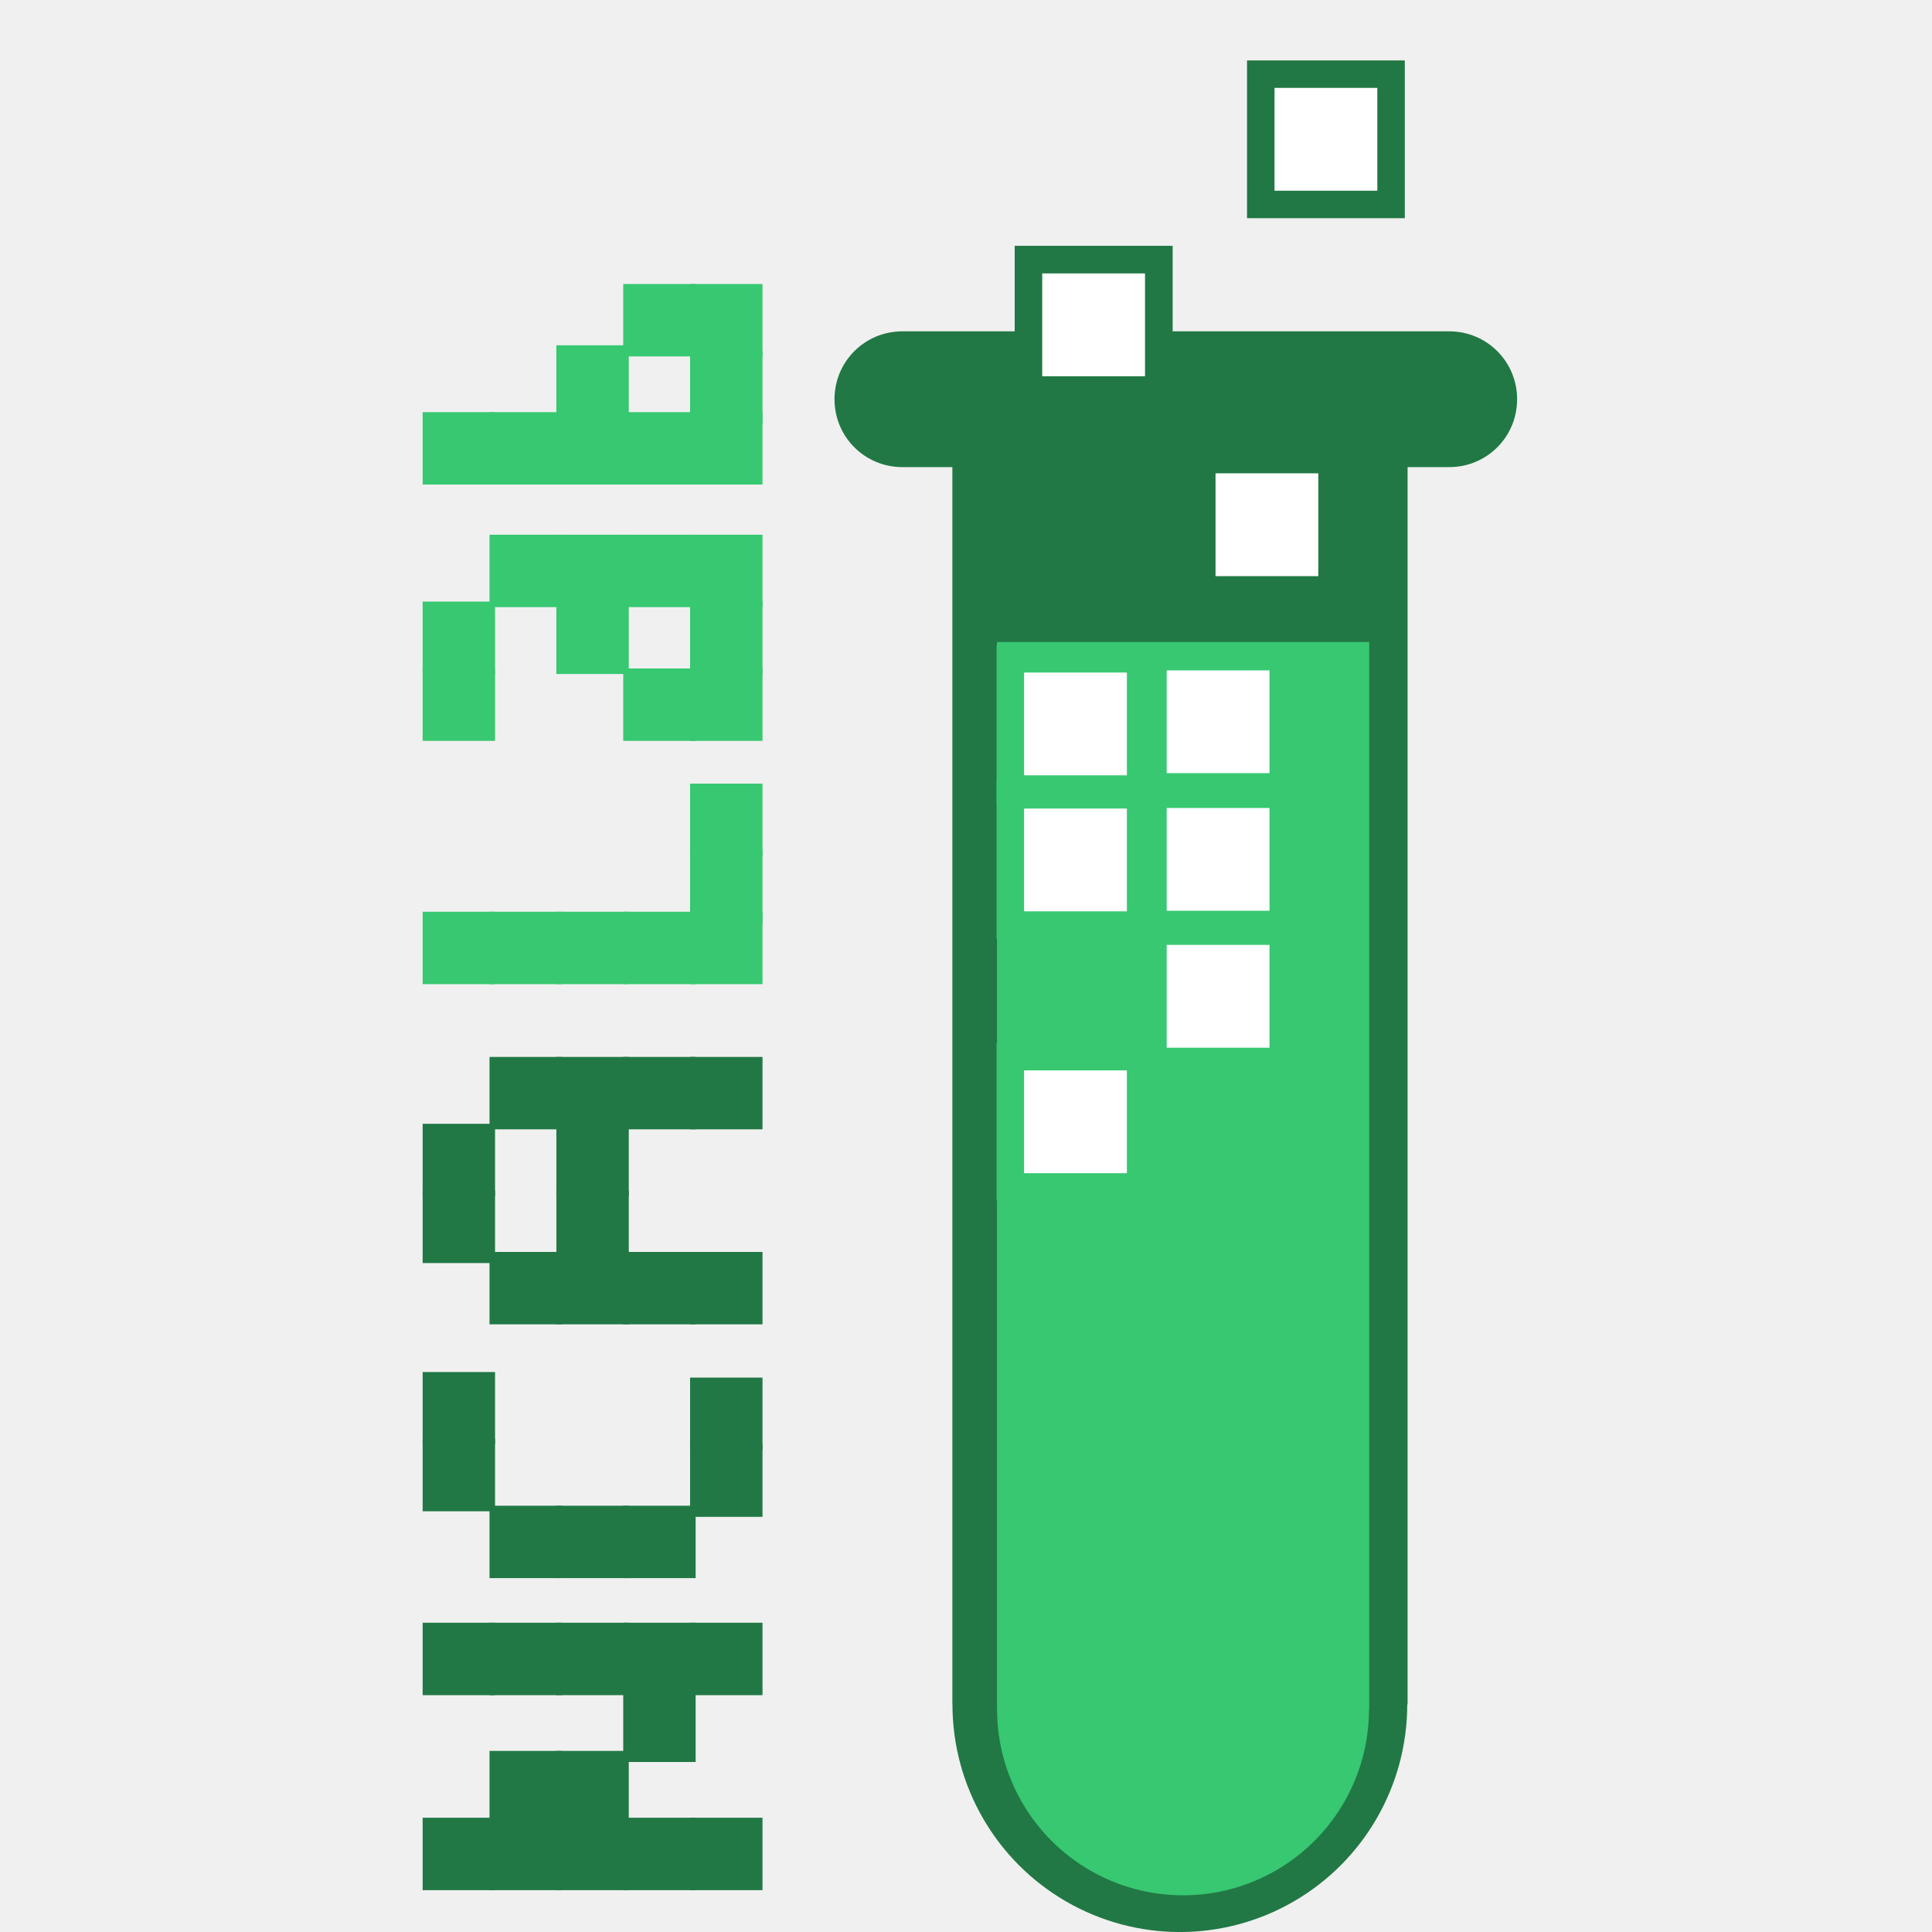
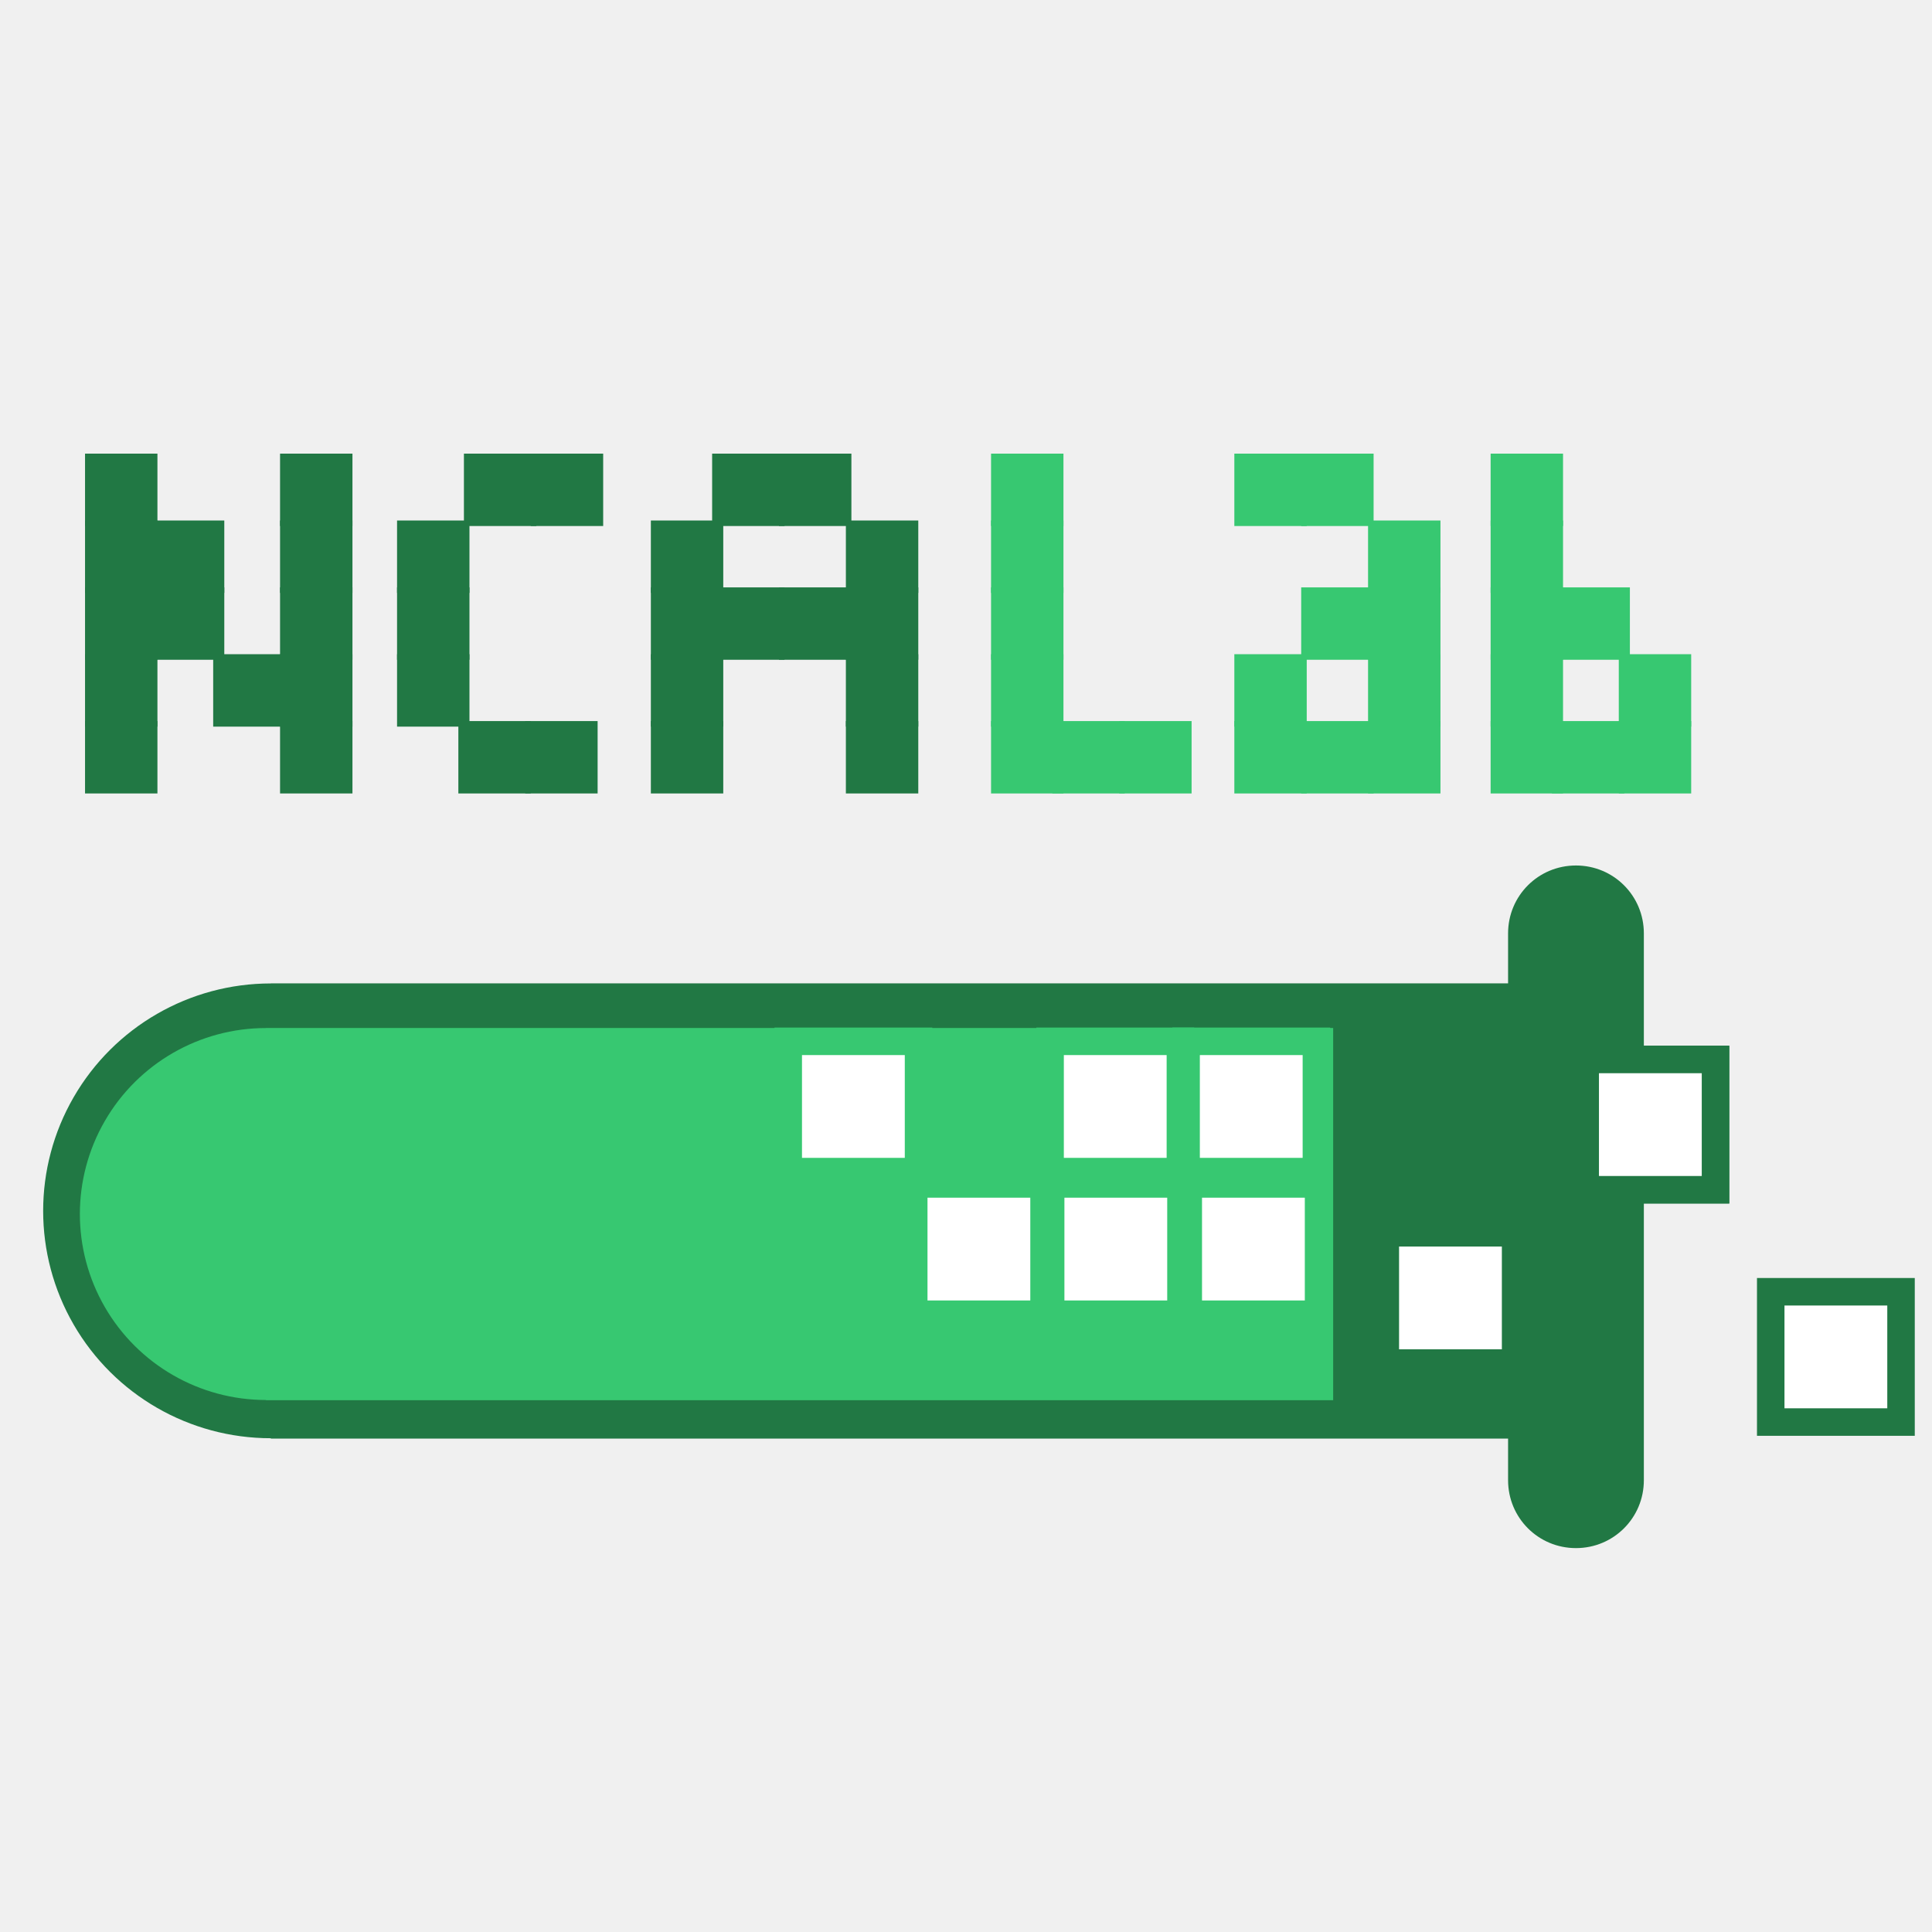
<svg xmlns="http://www.w3.org/2000/svg" width="64" height="64" viewBox="0 0 16.933 16.933" version="1.1" id="svg5">
  <defs id="defs2" />
  <g id="layer1">
-     <g id="g8320" transform="matrix(0,-0.1897671,0.1897671,0,-30.37087,22.52742)">
-       <rect style="fill:#217844;fill-opacity:1;stroke:#217844;stroke-width:0.418;stroke-linecap:round;stroke-dasharray:none;stroke-opacity:1" id="rect6145" width="2.926" height="2.926" x="-34.548" y="-195.05" transform="scale(-1)" />
-       <rect style="fill:#217844;fill-opacity:1;stroke:#217844;stroke-width:0.418;stroke-linecap:round;stroke-dasharray:none;stroke-opacity:1" id="rect6147" width="2.926" height="2.926" x="-34.548" y="-191.962" transform="scale(-1)" />
-       <rect style="fill:#217844;fill-opacity:1;stroke:#217844;stroke-width:0.418;stroke-linecap:round;stroke-dasharray:none;stroke-opacity:1" id="rect6149" width="2.926" height="2.926" x="-34.548" y="-188.874" transform="scale(-1)" />
-       <rect style="fill:#217844;fill-opacity:1;stroke:#217844;stroke-width:0.418;stroke-linecap:round;stroke-dasharray:none;stroke-opacity:1" id="rect6151" width="2.926" height="2.926" x="-34.548" y="-185.786" transform="scale(-1)" />
-       <rect style="fill:#217844;fill-opacity:1;stroke:#217844;stroke-width:0.418;stroke-linecap:round;stroke-dasharray:none;stroke-opacity:1" id="rect6153" width="2.926" height="2.926" x="-34.548" y="-182.698" transform="scale(-1)" />
-       <rect style="fill:#217844;fill-opacity:1;stroke:#217844;stroke-width:0.418;stroke-linecap:round;stroke-dasharray:none;stroke-opacity:1" id="rect6155" width="2.926" height="2.926" x="-37.636" y="-188.874" transform="scale(-1)" />
-       <rect style="fill:#217844;fill-opacity:1;stroke:#217844;stroke-width:0.418;stroke-linecap:round;stroke-dasharray:none;stroke-opacity:1" id="rect6157" width="2.926" height="2.926" x="-37.636" y="-185.786" transform="scale(-1)" />
-       <rect style="fill:#217844;fill-opacity:1;stroke:#217844;stroke-width:0.418;stroke-linecap:round;stroke-dasharray:none;stroke-opacity:1" id="rect6159" width="2.926" height="2.926" x="-40.467" y="-191.962" transform="scale(-1)" />
-       <rect style="fill:#217844;fill-opacity:1;stroke:#217844;stroke-width:0.418;stroke-linecap:round;stroke-dasharray:none;stroke-opacity:1" id="rect6161" width="2.926" height="2.926" x="-43.555" y="-195.05" transform="scale(-1)" />
-       <rect style="fill:#217844;fill-opacity:1;stroke:#217844;stroke-width:0.418;stroke-linecap:round;stroke-dasharray:none;stroke-opacity:1" id="rect6163" width="2.926" height="2.926" x="-43.555" y="-191.962" transform="scale(-1)" />
-       <rect style="fill:#217844;fill-opacity:1;stroke:#217844;stroke-width:0.418;stroke-linecap:round;stroke-dasharray:none;stroke-opacity:1" id="rect6165" width="2.926" height="2.926" x="-43.555" y="-188.874" transform="scale(-1)" />
-       <rect style="fill:#217844;fill-opacity:1;stroke:#217844;stroke-width:0.418;stroke-linecap:round;stroke-dasharray:none;stroke-opacity:1" id="rect6167" width="2.926" height="2.926" x="-43.555" y="-185.786" transform="scale(-1)" />
-       <rect style="fill:#217844;fill-opacity:1;stroke:#217844;stroke-width:0.418;stroke-linecap:round;stroke-dasharray:none;stroke-opacity:1" id="rect6169" width="2.926" height="2.926" x="-43.555" y="-182.698" transform="scale(-1)" />
-       <rect style="fill:#217844;fill-opacity:1;stroke:#217844;stroke-width:0.418;stroke-linecap:round;stroke-dasharray:none;stroke-opacity:1" id="rect6171" width="2.926" height="2.926" x="-48.959" y="-191.962" transform="scale(-1)" />
-       <rect style="fill:#217844;fill-opacity:1;stroke:#217844;stroke-width:0.418;stroke-linecap:round;stroke-dasharray:none;stroke-opacity:1" id="rect6173" width="2.926" height="2.926" x="-48.959" y="-188.874" transform="scale(-1)" />
-       <rect style="fill:#217844;fill-opacity:1;stroke:#217844;stroke-width:0.418;stroke-linecap:round;stroke-dasharray:none;stroke-opacity:1" id="rect6175" width="2.926" height="2.926" x="-48.959" y="-185.786" transform="scale(-1)" />
-       <rect style="fill:#217844;fill-opacity:1;stroke:#217844;stroke-width:0.418;stroke-linecap:round;stroke-dasharray:none;stroke-opacity:1" id="rect6177" width="2.926" height="2.926" x="-52.047" y="-182.698" transform="scale(-1)" />
-       <rect style="fill:#217844;fill-opacity:1;stroke:#217844;stroke-width:0.418;stroke-linecap:round;stroke-dasharray:none;stroke-opacity:1" id="rect6179" width="2.926" height="2.926" x="-51.79" y="-195.05" transform="scale(-1)" />
-       <rect style="fill:#217844;fill-opacity:1;stroke:#217844;stroke-width:0.418;stroke-linecap:round;stroke-dasharray:none;stroke-opacity:1" id="rect6181" width="2.926" height="2.926" x="-55.135" y="-182.698" transform="scale(-1)" />
-       <rect style="fill:#217844;fill-opacity:1;stroke:#217844;stroke-width:0.418;stroke-linecap:round;stroke-dasharray:none;stroke-opacity:1" id="rect6183" width="2.926" height="2.926" x="-54.878" y="-195.05" transform="scale(-1)" />
-       <rect style="fill:#217844;fill-opacity:1;stroke:#217844;stroke-width:0.418;stroke-linecap:round;stroke-dasharray:none;stroke-opacity:1" id="rect6258" width="2.926" height="2.926" x="-60.681" y="-191.962" transform="scale(-1)" />
-       <rect style="fill:#217844;fill-opacity:1;stroke:#217844;stroke-width:0.418;stroke-linecap:round;stroke-dasharray:none;stroke-opacity:1" id="rect6260" width="2.926" height="2.926" x="-60.681" y="-188.874" transform="scale(-1)" />
-       <rect style="fill:#217844;fill-opacity:1;stroke:#217844;stroke-width:0.418;stroke-linecap:round;stroke-dasharray:none;stroke-opacity:1" id="rect6262" width="2.926" height="2.926" x="-60.681" y="-185.786" transform="scale(-1)" />
-       <rect style="fill:#217844;fill-opacity:1;stroke:#217844;stroke-width:0.418;stroke-linecap:round;stroke-dasharray:none;stroke-opacity:1" id="rect6264" width="2.926" height="2.926" x="-60.681" y="-195.05" transform="scale(-1)" />
-       <rect style="fill:#217844;fill-opacity:1;stroke:#217844;stroke-width:0.418;stroke-linecap:round;stroke-dasharray:none;stroke-opacity:1" id="rect6266" width="2.926" height="2.926" x="-69.688" y="-191.962" transform="scale(-1)" />
-       <rect style="fill:#217844;fill-opacity:1;stroke:#217844;stroke-width:0.418;stroke-linecap:round;stroke-dasharray:none;stroke-opacity:1" id="rect6268" width="2.926" height="2.926" x="-69.688" y="-188.874" transform="scale(-1)" />
-       <rect style="fill:#217844;fill-opacity:1;stroke:#217844;stroke-width:0.418;stroke-linecap:round;stroke-dasharray:none;stroke-opacity:1" id="rect6270" width="2.926" height="2.926" x="-69.688" y="-185.786" transform="scale(-1)" />
-       <rect style="fill:#217844;fill-opacity:1;stroke:#217844;stroke-width:0.418;stroke-linecap:round;stroke-dasharray:none;stroke-opacity:1" id="rect6272" width="2.926" height="2.926" x="-69.688" y="-195.05" transform="scale(-1)" />
-       <rect style="fill:#217844;fill-opacity:1;stroke:#217844;stroke-width:0.418;stroke-linecap:round;stroke-dasharray:none;stroke-opacity:1" id="rect6274" width="2.926" height="2.926" x="-63.511" y="-182.698" transform="scale(-1)" />
-       <rect style="fill:#217844;fill-opacity:1;stroke:#217844;stroke-width:0.418;stroke-linecap:round;stroke-dasharray:none;stroke-opacity:1" id="rect6276" width="2.926" height="2.926" x="-66.599" y="-182.698" transform="scale(-1)" />
-       <rect style="fill:#217844;fill-opacity:1;stroke:#217844;stroke-width:0.418;stroke-linecap:round;stroke-dasharray:none;stroke-opacity:1" id="rect6278" width="2.926" height="2.926" x="-63.511" y="-188.874" transform="scale(-1)" />
-       <rect style="fill:#217844;fill-opacity:1;stroke:#217844;stroke-width:0.418;stroke-linecap:round;stroke-dasharray:none;stroke-opacity:1" id="rect6280" width="2.926" height="2.926" x="-66.599" y="-188.874" transform="scale(-1)" />
-       <rect style="fill:#37c871;fill-opacity:1;stroke:#37c871;stroke-width:0.418;stroke-linecap:round;stroke-dasharray:none;stroke-opacity:1" id="rect6282" width="2.926" height="2.926" x="-76.393" y="-191.962" transform="scale(-1)" />
-       <rect style="fill:#37c871;fill-opacity:1;stroke:#37c871;stroke-width:0.418;stroke-linecap:round;stroke-dasharray:none;stroke-opacity:1" id="rect6284" width="2.926" height="2.926" x="-76.393" y="-188.874" transform="scale(-1)" />
-       <rect style="fill:#37c871;fill-opacity:1;stroke:#37c871;stroke-width:0.418;stroke-linecap:round;stroke-dasharray:none;stroke-opacity:1" id="rect6286" width="2.926" height="2.926" x="-76.393" y="-185.786" transform="scale(-1)" />
-       <rect style="fill:#37c871;fill-opacity:1;stroke:#37c871;stroke-width:0.418;stroke-linecap:round;stroke-dasharray:none;stroke-opacity:1" id="rect6288" width="2.926" height="2.926" x="-79.223" y="-195.05" transform="scale(-1)" />
-       <rect style="fill:#37c871;fill-opacity:1;stroke:#37c871;stroke-width:0.418;stroke-linecap:round;stroke-dasharray:none;stroke-opacity:1" id="rect6290" width="2.926" height="2.926" x="-82.311" y="-195.05" transform="scale(-1)" />
-       <rect style="fill:#37c871;fill-opacity:1;stroke:#37c871;stroke-width:0.418;stroke-linecap:round;stroke-dasharray:none;stroke-opacity:1" id="rect6294" width="2.926" height="2.926" x="-76.393" y="-195.05" transform="scale(-1)" />
-       <rect style="fill:#37c871;fill-opacity:1;stroke:#37c871;stroke-width:0.418;stroke-linecap:round;stroke-dasharray:none;stroke-opacity:1" id="rect6296" width="2.926" height="2.926" x="-76.393" y="-182.698" transform="scale(-1)" />
-       <rect style="fill:#37c871;fill-opacity:1;stroke:#37c871;stroke-width:0.418;stroke-linecap:round;stroke-dasharray:none;stroke-opacity:1" id="rect6298" width="2.926" height="2.926" x="-87.629" y="-191.962" transform="scale(-1)" />
-       <rect style="fill:#37c871;fill-opacity:1;stroke:#37c871;stroke-width:0.418;stroke-linecap:round;stroke-dasharray:none;stroke-opacity:1" id="rect6304" width="2.926" height="2.926" x="-87.629" y="-195.05" transform="scale(-1)" />
-       <rect style="fill:#37c871;fill-opacity:1;stroke:#37c871;stroke-width:0.418;stroke-linecap:round;stroke-dasharray:none;stroke-opacity:1" id="rect6306" width="2.926" height="2.926" x="-93.805" y="-191.962" transform="scale(-1)" />
-       <rect style="fill:#37c871;fill-opacity:1;stroke:#37c871;stroke-width:0.418;stroke-linecap:round;stroke-dasharray:none;stroke-opacity:1" id="rect6308" width="2.926" height="2.926" x="-93.805" y="-188.874" transform="scale(-1)" />
-       <rect style="fill:#37c871;fill-opacity:1;stroke:#37c871;stroke-width:0.418;stroke-linecap:round;stroke-dasharray:none;stroke-opacity:1" id="rect6310" width="2.926" height="2.926" x="-93.805" y="-185.786" transform="scale(-1)" />
-       <rect style="fill:#37c871;fill-opacity:1;stroke:#37c871;stroke-width:0.418;stroke-linecap:round;stroke-dasharray:none;stroke-opacity:1" id="rect6312" width="2.926" height="2.926" x="-93.805" y="-195.05" transform="scale(-1)" />
-       <rect style="fill:#37c871;fill-opacity:1;stroke:#37c871;stroke-width:0.418;stroke-linecap:round;stroke-dasharray:none;stroke-opacity:1" id="rect6314" width="2.926" height="2.926" x="-87.629" y="-182.698" transform="scale(-1)" />
-       <rect style="fill:#37c871;fill-opacity:1;stroke:#37c871;stroke-width:0.418;stroke-linecap:round;stroke-dasharray:none;stroke-opacity:1" id="rect6316" width="2.926" height="2.926" x="-90.717" y="-182.698" transform="scale(-1)" />
-       <rect style="fill:#37c871;fill-opacity:1;stroke:#37c871;stroke-width:0.418;stroke-linecap:round;stroke-dasharray:none;stroke-opacity:1" id="rect6320" width="2.926" height="2.926" x="-90.717" y="-188.874" transform="scale(-1)" />
-       <rect style="fill:#37c871;fill-opacity:1;stroke:#37c871;stroke-width:0.418;stroke-linecap:round;stroke-dasharray:none;stroke-opacity:1" id="rect6326" width="2.926" height="2.926" x="-90.717" y="-195.05" transform="scale(-1)" />
-       <rect style="fill:#37c871;fill-opacity:1;stroke:#37c871;stroke-width:0.418;stroke-linecap:round;stroke-dasharray:none;stroke-opacity:1" id="rect6328" width="2.926" height="2.926" x="-99.466" y="-191.962" transform="scale(-1)" />
-       <rect style="fill:#37c871;fill-opacity:1;stroke:#37c871;stroke-width:0.418;stroke-linecap:round;stroke-dasharray:none;stroke-opacity:1" id="rect6330" width="2.926" height="2.926" x="-99.466" y="-188.874" transform="scale(-1)" />
-       <rect style="fill:#37c871;fill-opacity:1;stroke:#37c871;stroke-width:0.418;stroke-linecap:round;stroke-dasharray:none;stroke-opacity:1" id="rect6332" width="2.926" height="2.926" x="-99.466" y="-185.786" transform="scale(-1)" />
-       <rect style="fill:#37c871;fill-opacity:1;stroke:#37c871;stroke-width:0.418;stroke-linecap:round;stroke-dasharray:none;stroke-opacity:1" id="rect6334" width="2.926" height="2.926" x="-102.297" y="-195.05" transform="scale(-1)" />
-       <rect style="fill:#37c871;fill-opacity:1;stroke:#37c871;stroke-width:0.418;stroke-linecap:round;stroke-dasharray:none;stroke-opacity:1" id="rect6336" width="2.926" height="2.926" x="-99.466" y="-195.05" transform="scale(-1)" />
-       <rect style="fill:#37c871;fill-opacity:1;stroke:#37c871;stroke-width:0.418;stroke-linecap:round;stroke-dasharray:none;stroke-opacity:1" id="rect6338" width="2.926" height="2.926" x="-99.466" y="-182.698" transform="scale(-1)" />
-       <rect style="fill:#37c871;fill-opacity:1;stroke:#37c871;stroke-width:0.418;stroke-linecap:round;stroke-dasharray:none;stroke-opacity:1" id="rect6340" width="2.926" height="2.926" x="-102.554" y="-188.874" transform="scale(-1)" />
-       <rect style="fill:#37c871;fill-opacity:1;stroke:#37c871;stroke-width:0.418;stroke-linecap:round;stroke-dasharray:none;stroke-opacity:1" id="rect6342" width="2.926" height="2.926" x="-105.385" y="-191.962" transform="scale(-1)" />
-       <rect style="fill:#37c871;fill-opacity:1;stroke:#37c871;stroke-width:0.418;stroke-linecap:round;stroke-dasharray:none;stroke-opacity:1" id="rect6344" width="2.926" height="2.926" x="-105.385" y="-195.05" transform="scale(-1)" />
+     <g id="g382" transform="rotate(90,8.519973,8.791566)">
+       <g id="g8320" transform="matrix(0,-0.1897671,0.1897671,0,-30.37087,22.52742)">
+         <rect style="fill:#217844;fill-opacity:1;stroke:#217844;stroke-width:0.418;stroke-linecap:round;stroke-dasharray:none;stroke-opacity:1" id="rect6145" width="2.926" height="2.926" x="-34.548" y="-195.05" transform="scale(-1)" />
+         <rect style="fill:#217844;fill-opacity:1;stroke:#217844;stroke-width:0.418;stroke-linecap:round;stroke-dasharray:none;stroke-opacity:1" id="rect6147" width="2.926" height="2.926" x="-34.548" y="-191.962" transform="scale(-1)" />
+         <rect style="fill:#217844;fill-opacity:1;stroke:#217844;stroke-width:0.418;stroke-linecap:round;stroke-dasharray:none;stroke-opacity:1" id="rect6149" width="2.926" height="2.926" x="-34.548" y="-188.874" transform="scale(-1)" />
+         <rect style="fill:#217844;fill-opacity:1;stroke:#217844;stroke-width:0.418;stroke-linecap:round;stroke-dasharray:none;stroke-opacity:1" id="rect6151" width="2.926" height="2.926" x="-34.548" y="-185.786" transform="scale(-1)" />
+         <rect style="fill:#217844;fill-opacity:1;stroke:#217844;stroke-width:0.418;stroke-linecap:round;stroke-dasharray:none;stroke-opacity:1" id="rect6153" width="2.926" height="2.926" x="-34.548" y="-182.698" transform="scale(-1)" />
+         <rect style="fill:#217844;fill-opacity:1;stroke:#217844;stroke-width:0.418;stroke-linecap:round;stroke-dasharray:none;stroke-opacity:1" id="rect6155" width="2.926" height="2.926" x="-37.636" y="-188.874" transform="scale(-1)" />
+         <rect style="fill:#217844;fill-opacity:1;stroke:#217844;stroke-width:0.418;stroke-linecap:round;stroke-dasharray:none;stroke-opacity:1" id="rect6157" width="2.926" height="2.926" x="-37.636" y="-185.786" transform="scale(-1)" />
+         <rect style="fill:#217844;fill-opacity:1;stroke:#217844;stroke-width:0.418;stroke-linecap:round;stroke-dasharray:none;stroke-opacity:1" id="rect6159" width="2.926" height="2.926" x="-40.467" y="-191.962" transform="scale(-1)" />
+         <rect style="fill:#217844;fill-opacity:1;stroke:#217844;stroke-width:0.418;stroke-linecap:round;stroke-dasharray:none;stroke-opacity:1" id="rect6161" width="2.926" height="2.926" x="-43.555" y="-195.05" transform="scale(-1)" />
+         <rect style="fill:#217844;fill-opacity:1;stroke:#217844;stroke-width:0.418;stroke-linecap:round;stroke-dasharray:none;stroke-opacity:1" id="rect6163" width="2.926" height="2.926" x="-43.555" y="-191.962" transform="scale(-1)" />
+         <rect style="fill:#217844;fill-opacity:1;stroke:#217844;stroke-width:0.418;stroke-linecap:round;stroke-dasharray:none;stroke-opacity:1" id="rect6165" width="2.926" height="2.926" x="-43.555" y="-188.874" transform="scale(-1)" />
+         <rect style="fill:#217844;fill-opacity:1;stroke:#217844;stroke-width:0.418;stroke-linecap:round;stroke-dasharray:none;stroke-opacity:1" id="rect6167" width="2.926" height="2.926" x="-43.555" y="-185.786" transform="scale(-1)" />
+         <rect style="fill:#217844;fill-opacity:1;stroke:#217844;stroke-width:0.418;stroke-linecap:round;stroke-dasharray:none;stroke-opacity:1" id="rect6169" width="2.926" height="2.926" x="-43.555" y="-182.698" transform="scale(-1)" />
+         <rect style="fill:#217844;fill-opacity:1;stroke:#217844;stroke-width:0.418;stroke-linecap:round;stroke-dasharray:none;stroke-opacity:1" id="rect6171" width="2.926" height="2.926" x="-48.959" y="-191.962" transform="scale(-1)" />
+         <rect style="fill:#217844;fill-opacity:1;stroke:#217844;stroke-width:0.418;stroke-linecap:round;stroke-dasharray:none;stroke-opacity:1" id="rect6173" width="2.926" height="2.926" x="-48.959" y="-188.874" transform="scale(-1)" />
+         <rect style="fill:#217844;fill-opacity:1;stroke:#217844;stroke-width:0.418;stroke-linecap:round;stroke-dasharray:none;stroke-opacity:1" id="rect6175" width="2.926" height="2.926" x="-48.959" y="-185.786" transform="scale(-1)" />
+         <rect style="fill:#217844;fill-opacity:1;stroke:#217844;stroke-width:0.418;stroke-linecap:round;stroke-dasharray:none;stroke-opacity:1" id="rect6177" width="2.926" height="2.926" x="-52.047" y="-182.698" transform="scale(-1)" />
+         <rect style="fill:#217844;fill-opacity:1;stroke:#217844;stroke-width:0.418;stroke-linecap:round;stroke-dasharray:none;stroke-opacity:1" id="rect6179" width="2.926" height="2.926" x="-51.79" y="-195.05" transform="scale(-1)" />
+         <rect style="fill:#217844;fill-opacity:1;stroke:#217844;stroke-width:0.418;stroke-linecap:round;stroke-dasharray:none;stroke-opacity:1" id="rect6181" width="2.926" height="2.926" x="-55.135" y="-182.698" transform="scale(-1)" />
+         <rect style="fill:#217844;fill-opacity:1;stroke:#217844;stroke-width:0.418;stroke-linecap:round;stroke-dasharray:none;stroke-opacity:1" id="rect6183" width="2.926" height="2.926" x="-54.878" y="-195.05" transform="scale(-1)" />
+         <rect style="fill:#217844;fill-opacity:1;stroke:#217844;stroke-width:0.418;stroke-linecap:round;stroke-dasharray:none;stroke-opacity:1" id="rect6258" width="2.926" height="2.926" x="-60.681" y="-191.962" transform="scale(-1)" />
+         <rect style="fill:#217844;fill-opacity:1;stroke:#217844;stroke-width:0.418;stroke-linecap:round;stroke-dasharray:none;stroke-opacity:1" id="rect6260" width="2.926" height="2.926" x="-60.681" y="-188.874" transform="scale(-1)" />
+         <rect style="fill:#217844;fill-opacity:1;stroke:#217844;stroke-width:0.418;stroke-linecap:round;stroke-dasharray:none;stroke-opacity:1" id="rect6262" width="2.926" height="2.926" x="-60.681" y="-185.786" transform="scale(-1)" />
+         <rect style="fill:#217844;fill-opacity:1;stroke:#217844;stroke-width:0.418;stroke-linecap:round;stroke-dasharray:none;stroke-opacity:1" id="rect6264" width="2.926" height="2.926" x="-60.681" y="-195.05" transform="scale(-1)" />
+         <rect style="fill:#217844;fill-opacity:1;stroke:#217844;stroke-width:0.418;stroke-linecap:round;stroke-dasharray:none;stroke-opacity:1" id="rect6266" width="2.926" height="2.926" x="-69.688" y="-191.962" transform="scale(-1)" />
+         <rect style="fill:#217844;fill-opacity:1;stroke:#217844;stroke-width:0.418;stroke-linecap:round;stroke-dasharray:none;stroke-opacity:1" id="rect6268" width="2.926" height="2.926" x="-69.688" y="-188.874" transform="scale(-1)" />
+         <rect style="fill:#217844;fill-opacity:1;stroke:#217844;stroke-width:0.418;stroke-linecap:round;stroke-dasharray:none;stroke-opacity:1" id="rect6270" width="2.926" height="2.926" x="-69.688" y="-185.786" transform="scale(-1)" />
+         <rect style="fill:#217844;fill-opacity:1;stroke:#217844;stroke-width:0.418;stroke-linecap:round;stroke-dasharray:none;stroke-opacity:1" id="rect6272" width="2.926" height="2.926" x="-69.688" y="-195.05" transform="scale(-1)" />
+         <rect style="fill:#217844;fill-opacity:1;stroke:#217844;stroke-width:0.418;stroke-linecap:round;stroke-dasharray:none;stroke-opacity:1" id="rect6274" width="2.926" height="2.926" x="-63.511" y="-182.698" transform="scale(-1)" />
+         <rect style="fill:#217844;fill-opacity:1;stroke:#217844;stroke-width:0.418;stroke-linecap:round;stroke-dasharray:none;stroke-opacity:1" id="rect6276" width="2.926" height="2.926" x="-66.599" y="-182.698" transform="scale(-1)" />
+         <rect style="fill:#217844;fill-opacity:1;stroke:#217844;stroke-width:0.418;stroke-linecap:round;stroke-dasharray:none;stroke-opacity:1" id="rect6278" width="2.926" height="2.926" x="-63.511" y="-188.874" transform="scale(-1)" />
+         <rect style="fill:#217844;fill-opacity:1;stroke:#217844;stroke-width:0.418;stroke-linecap:round;stroke-dasharray:none;stroke-opacity:1" id="rect6280" width="2.926" height="2.926" x="-66.599" y="-188.874" transform="scale(-1)" />
+         <rect style="fill:#37c871;fill-opacity:1;stroke:#37c871;stroke-width:0.418;stroke-linecap:round;stroke-dasharray:none;stroke-opacity:1" id="rect6282" width="2.926" height="2.926" x="-76.393" y="-191.962" transform="scale(-1)" />
+         <rect style="fill:#37c871;fill-opacity:1;stroke:#37c871;stroke-width:0.418;stroke-linecap:round;stroke-dasharray:none;stroke-opacity:1" id="rect6284" width="2.926" height="2.926" x="-76.393" y="-188.874" transform="scale(-1)" />
+         <rect style="fill:#37c871;fill-opacity:1;stroke:#37c871;stroke-width:0.418;stroke-linecap:round;stroke-dasharray:none;stroke-opacity:1" id="rect6286" width="2.926" height="2.926" x="-76.393" y="-185.786" transform="scale(-1)" />
+         <rect style="fill:#37c871;fill-opacity:1;stroke:#37c871;stroke-width:0.418;stroke-linecap:round;stroke-dasharray:none;stroke-opacity:1" id="rect6288" width="2.926" height="2.926" x="-79.223" y="-195.05" transform="scale(-1)" />
+         <rect style="fill:#37c871;fill-opacity:1;stroke:#37c871;stroke-width:0.418;stroke-linecap:round;stroke-dasharray:none;stroke-opacity:1" id="rect6290" width="2.926" height="2.926" x="-82.311" y="-195.05" transform="scale(-1)" />
+         <rect style="fill:#37c871;fill-opacity:1;stroke:#37c871;stroke-width:0.418;stroke-linecap:round;stroke-dasharray:none;stroke-opacity:1" id="rect6294" width="2.926" height="2.926" x="-76.393" y="-195.05" transform="scale(-1)" />
+         <rect style="fill:#37c871;fill-opacity:1;stroke:#37c871;stroke-width:0.418;stroke-linecap:round;stroke-dasharray:none;stroke-opacity:1" id="rect6296" width="2.926" height="2.926" x="-76.393" y="-182.698" transform="scale(-1)" />
+         <rect style="fill:#37c871;fill-opacity:1;stroke:#37c871;stroke-width:0.418;stroke-linecap:round;stroke-dasharray:none;stroke-opacity:1" id="rect6298" width="2.926" height="2.926" x="-87.629" y="-191.962" transform="scale(-1)" />
+         <rect style="fill:#37c871;fill-opacity:1;stroke:#37c871;stroke-width:0.418;stroke-linecap:round;stroke-dasharray:none;stroke-opacity:1" id="rect6304" width="2.926" height="2.926" x="-87.629" y="-195.05" transform="scale(-1)" />
+         <rect style="fill:#37c871;fill-opacity:1;stroke:#37c871;stroke-width:0.418;stroke-linecap:round;stroke-dasharray:none;stroke-opacity:1" id="rect6306" width="2.926" height="2.926" x="-93.805" y="-191.962" transform="scale(-1)" />
+         <rect style="fill:#37c871;fill-opacity:1;stroke:#37c871;stroke-width:0.418;stroke-linecap:round;stroke-dasharray:none;stroke-opacity:1" id="rect6308" width="2.926" height="2.926" x="-93.805" y="-188.874" transform="scale(-1)" />
+         <rect style="fill:#37c871;fill-opacity:1;stroke:#37c871;stroke-width:0.418;stroke-linecap:round;stroke-dasharray:none;stroke-opacity:1" id="rect6310" width="2.926" height="2.926" x="-93.805" y="-185.786" transform="scale(-1)" />
+         <rect style="fill:#37c871;fill-opacity:1;stroke:#37c871;stroke-width:0.418;stroke-linecap:round;stroke-dasharray:none;stroke-opacity:1" id="rect6312" width="2.926" height="2.926" x="-93.805" y="-195.05" transform="scale(-1)" />
+         <rect style="fill:#37c871;fill-opacity:1;stroke:#37c871;stroke-width:0.418;stroke-linecap:round;stroke-dasharray:none;stroke-opacity:1" id="rect6314" width="2.926" height="2.926" x="-87.629" y="-182.698" transform="scale(-1)" />
+         <rect style="fill:#37c871;fill-opacity:1;stroke:#37c871;stroke-width:0.418;stroke-linecap:round;stroke-dasharray:none;stroke-opacity:1" id="rect6316" width="2.926" height="2.926" x="-90.717" y="-182.698" transform="scale(-1)" />
+         <rect style="fill:#37c871;fill-opacity:1;stroke:#37c871;stroke-width:0.418;stroke-linecap:round;stroke-dasharray:none;stroke-opacity:1" id="rect6320" width="2.926" height="2.926" x="-90.717" y="-188.874" transform="scale(-1)" />
+         <rect style="fill:#37c871;fill-opacity:1;stroke:#37c871;stroke-width:0.418;stroke-linecap:round;stroke-dasharray:none;stroke-opacity:1" id="rect6326" width="2.926" height="2.926" x="-90.717" y="-195.05" transform="scale(-1)" />
+         <rect style="fill:#37c871;fill-opacity:1;stroke:#37c871;stroke-width:0.418;stroke-linecap:round;stroke-dasharray:none;stroke-opacity:1" id="rect6328" width="2.926" height="2.926" x="-99.466" y="-191.962" transform="scale(-1)" />
+         <rect style="fill:#37c871;fill-opacity:1;stroke:#37c871;stroke-width:0.418;stroke-linecap:round;stroke-dasharray:none;stroke-opacity:1" id="rect6330" width="2.926" height="2.926" x="-99.466" y="-188.874" transform="scale(-1)" />
+         <rect style="fill:#37c871;fill-opacity:1;stroke:#37c871;stroke-width:0.418;stroke-linecap:round;stroke-dasharray:none;stroke-opacity:1" id="rect6332" width="2.926" height="2.926" x="-99.466" y="-185.786" transform="scale(-1)" />
+         <rect style="fill:#37c871;fill-opacity:1;stroke:#37c871;stroke-width:0.418;stroke-linecap:round;stroke-dasharray:none;stroke-opacity:1" id="rect6334" width="2.926" height="2.926" x="-102.297" y="-195.05" transform="scale(-1)" />
+         <rect style="fill:#37c871;fill-opacity:1;stroke:#37c871;stroke-width:0.418;stroke-linecap:round;stroke-dasharray:none;stroke-opacity:1" id="rect6336" width="2.926" height="2.926" x="-99.466" y="-195.05" transform="scale(-1)" />
+         <rect style="fill:#37c871;fill-opacity:1;stroke:#37c871;stroke-width:0.418;stroke-linecap:round;stroke-dasharray:none;stroke-opacity:1" id="rect6338" width="2.926" height="2.926" x="-99.466" y="-182.698" transform="scale(-1)" />
+         <rect style="fill:#37c871;fill-opacity:1;stroke:#37c871;stroke-width:0.418;stroke-linecap:round;stroke-dasharray:none;stroke-opacity:1" id="rect6340" width="2.926" height="2.926" x="-102.554" y="-188.874" transform="scale(-1)" />
+         <rect style="fill:#37c871;fill-opacity:1;stroke:#37c871;stroke-width:0.418;stroke-linecap:round;stroke-dasharray:none;stroke-opacity:1" id="rect6342" width="2.926" height="2.926" x="-105.385" y="-191.962" transform="scale(-1)" />
+         <rect style="fill:#37c871;fill-opacity:1;stroke:#37c871;stroke-width:0.418;stroke-linecap:round;stroke-dasharray:none;stroke-opacity:1" id="rect6344" width="2.926" height="2.926" x="-105.385" y="-195.05" transform="scale(-1)" />
+       </g>
+       <path id="rect286" style="fill:#217844;stroke:none;stroke-width:0.177;stroke-linecap:round" d="m 7.909,2.904 c -0.33,0 -0.595,0.265 -0.595,0.595 0,0.33 0.265,0.595 0.595,0.595 h 0.438 V 14.938 h 7.84e-4 a 1.993,1.995 0 0 0 0.997,1.728 1.993,1.995 0 0 0 1.993,0 1.993,1.995 0 0 0 0.996,-1.728 h 0.003 V 4.094 h 0.365 c 0.33,0 0.595,-0.265 0.595,-0.595 0,-0.33 -0.265,-0.595 -0.595,-0.595 z" />
+       <path id="path504" style="fill:#37c871;fill-opacity:1;stroke:none;stroke-width:0.155;stroke-linecap:round" d="m 8.738,5.627 v 9.353 h 6.87e-4 a 1.63,1.631 0 0 0 0.815,1.413 1.63,1.631 0 0 0 1.63,0 1.63,1.631 0 0 0 0.815,-1.413 h 0.002 V 5.627 Z" />
+       <rect style="fill:#ffffff;stroke:#37c871;stroke-width:0.241;stroke-linecap:round;stroke-dasharray:none;stroke-opacity:1" id="rect578" width="1.142" height="1.142" x="8.855" y="6.966" />
+       <rect style="fill:#ffffff;stroke:#37c871;stroke-width:0.241;stroke-linecap:round;stroke-dasharray:none;stroke-opacity:1" id="rect1052" width="1.142" height="1.142" x="10.105" y="6.961" />
+       <rect style="fill:#ffffff;stroke:#37c871;stroke-width:0.241;stroke-linecap:round;stroke-dasharray:none;stroke-opacity:1" id="rect1054" width="1.142" height="1.142" x="10.105" y="8.161" />
+       <rect style="fill:#ffffff;stroke:#37c871;stroke-width:0.241;stroke-linecap:round;stroke-dasharray:none;stroke-opacity:1" id="rect1056" width="1.142" height="1.142" x="10.105" y="5.755" />
+       <rect style="fill:#ffffff;stroke:#217844;stroke-width:0.241;stroke-linecap:round;stroke-dasharray:none;stroke-opacity:1" id="rect1058" width="1.142" height="1.142" x="10.533" y="4.028" />
+       <rect style="fill:#ffffff;stroke:#217844;stroke-width:0.241;stroke-linecap:round;stroke-dasharray:none;stroke-opacity:1" id="rect1060" width="1.142" height="1.142" x="9.014" y="2.276" />
+       <rect style="fill:#ffffff;stroke:#217844;stroke-width:0.241;stroke-linecap:round;stroke-dasharray:none;stroke-opacity:1" id="rect1062" width="1.142" height="1.142" x="11.05" y="0.65" />
+       <rect style="fill:#ffffff;stroke:#217844;stroke-width:0.241;stroke-linecap:round;stroke-dasharray:none;stroke-opacity:1" id="rect1064" width="1.142" height="1.142" x="9.014" y="2.276" />
+       <rect style="fill:#ffffff;stroke:#37c871;stroke-width:0.241;stroke-linecap:round;stroke-dasharray:none;stroke-opacity:1" id="rect1066" width="1.142" height="1.142" x="8.855" y="9.261" />
+       <rect style="fill:#ffffff;stroke:#37c871;stroke-width:0.241;stroke-linecap:round;stroke-dasharray:none;stroke-opacity:1" id="rect3800" width="1.142" height="1.142" x="8.855" y="5.774" />
    </g>
-     <path id="rect286" style="fill:#217844;stroke:none;stroke-width:0.177;stroke-linecap:round" d="m 7.909,2.904 c -0.33,0 -0.595,0.265 -0.595,0.595 0,0.33 0.265,0.595 0.595,0.595 h 0.438 V 14.938 h 7.84e-4 a 1.993,1.995 0 0 0 0.997,1.728 1.993,1.995 0 0 0 1.993,0 1.993,1.995 0 0 0 0.996,-1.728 h 0.003 V 4.094 h 0.365 c 0.33,0 0.595,-0.265 0.595,-0.595 0,-0.33 -0.265,-0.595 -0.595,-0.595 z" />
-     <path id="path504" style="fill:#37c871;fill-opacity:1;stroke:none;stroke-width:0.155;stroke-linecap:round" d="m 8.738,5.627 v 9.353 h 6.87e-4 a 1.63,1.631 0 0 0 0.815,1.413 1.63,1.631 0 0 0 1.63,0 1.63,1.631 0 0 0 0.815,-1.413 h 0.002 V 5.627 Z" />
-     <rect style="fill:#ffffff;stroke:#37c871;stroke-width:0.241;stroke-linecap:round;stroke-dasharray:none;stroke-opacity:1" id="rect578" width="1.142" height="1.142" x="8.855" y="6.966" />
-     <rect style="fill:#ffffff;stroke:#37c871;stroke-width:0.241;stroke-linecap:round;stroke-dasharray:none;stroke-opacity:1" id="rect1052" width="1.142" height="1.142" x="10.105" y="6.961" />
-     <rect style="fill:#ffffff;stroke:#37c871;stroke-width:0.241;stroke-linecap:round;stroke-dasharray:none;stroke-opacity:1" id="rect1054" width="1.142" height="1.142" x="10.105" y="8.161" />
-     <rect style="fill:#ffffff;stroke:#37c871;stroke-width:0.241;stroke-linecap:round;stroke-dasharray:none;stroke-opacity:1" id="rect1056" width="1.142" height="1.142" x="10.105" y="5.755" />
-     <rect style="fill:#ffffff;stroke:#217844;stroke-width:0.241;stroke-linecap:round;stroke-dasharray:none;stroke-opacity:1" id="rect1058" width="1.142" height="1.142" x="10.533" y="4.028" />
-     <rect style="fill:#ffffff;stroke:#217844;stroke-width:0.241;stroke-linecap:round;stroke-dasharray:none;stroke-opacity:1" id="rect1060" width="1.142" height="1.142" x="9.014" y="2.276" />
-     <rect style="fill:#ffffff;stroke:#217844;stroke-width:0.241;stroke-linecap:round;stroke-dasharray:none;stroke-opacity:1" id="rect1062" width="1.142" height="1.142" x="11.05" y="0.65" />
-     <rect style="fill:#ffffff;stroke:#217844;stroke-width:0.241;stroke-linecap:round;stroke-dasharray:none;stroke-opacity:1" id="rect1064" width="1.142" height="1.142" x="9.014" y="2.276" />
-     <rect style="fill:#ffffff;stroke:#37c871;stroke-width:0.241;stroke-linecap:round;stroke-dasharray:none;stroke-opacity:1" id="rect1066" width="1.142" height="1.142" x="8.855" y="9.261" />
-     <rect style="fill:#ffffff;stroke:#37c871;stroke-width:0.241;stroke-linecap:round;stroke-dasharray:none;stroke-opacity:1" id="rect3800" width="1.142" height="1.142" x="8.855" y="5.774" />
  </g>
</svg>
